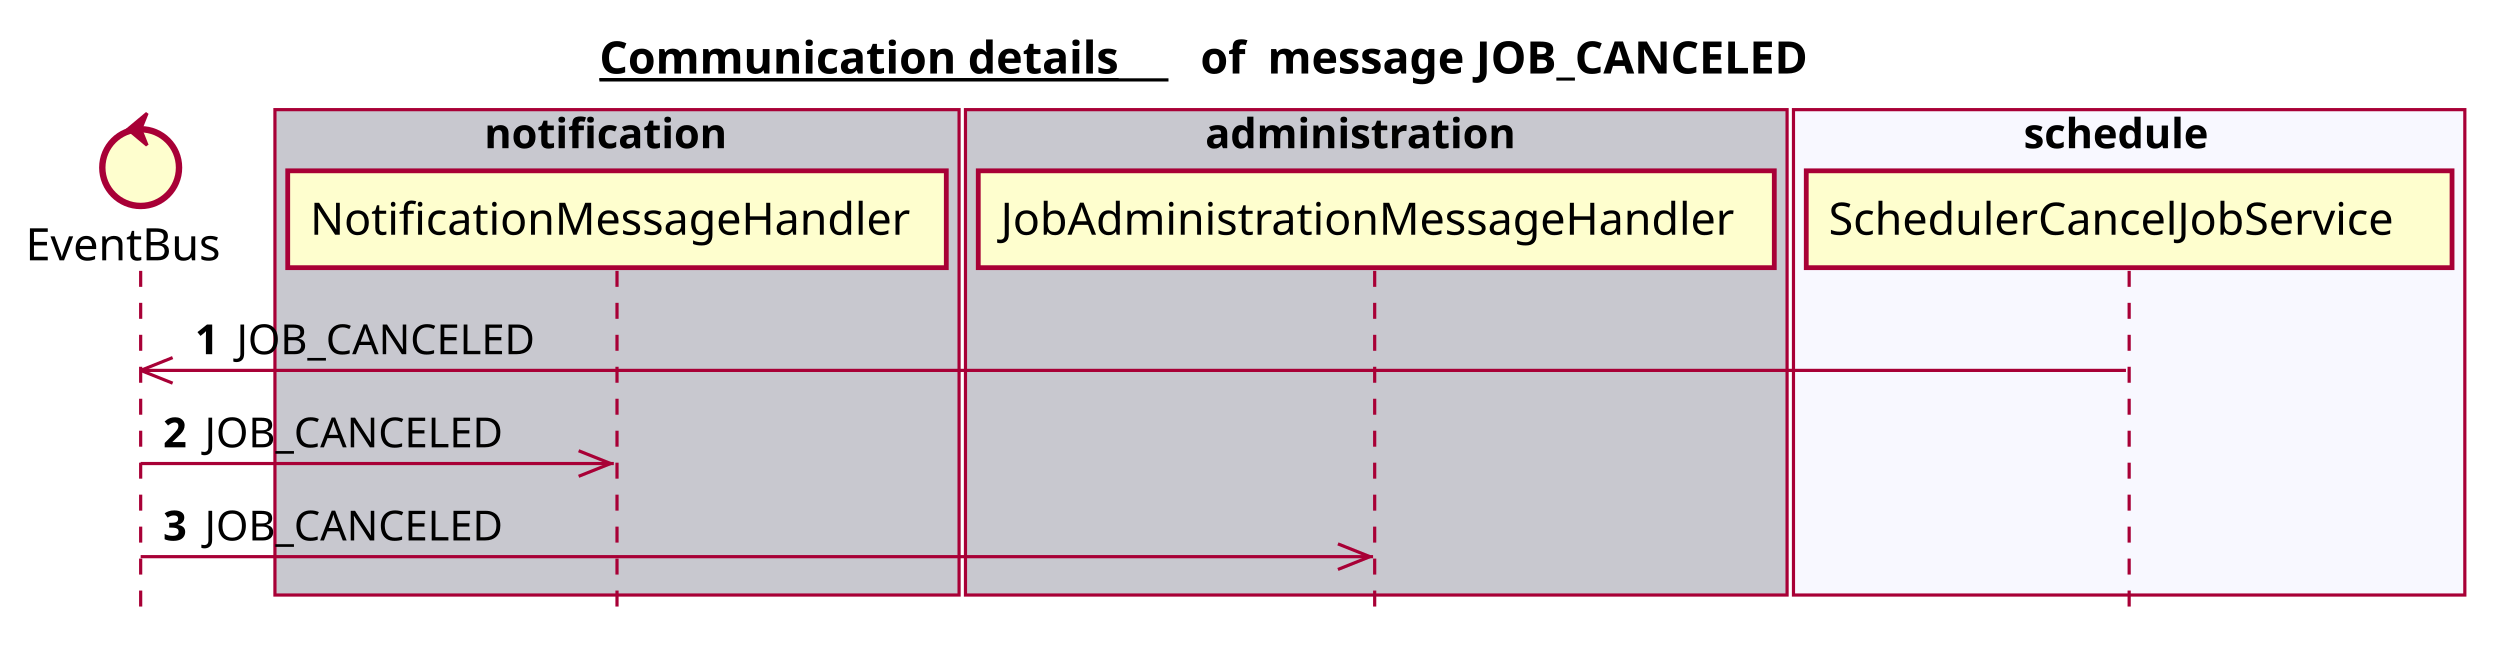
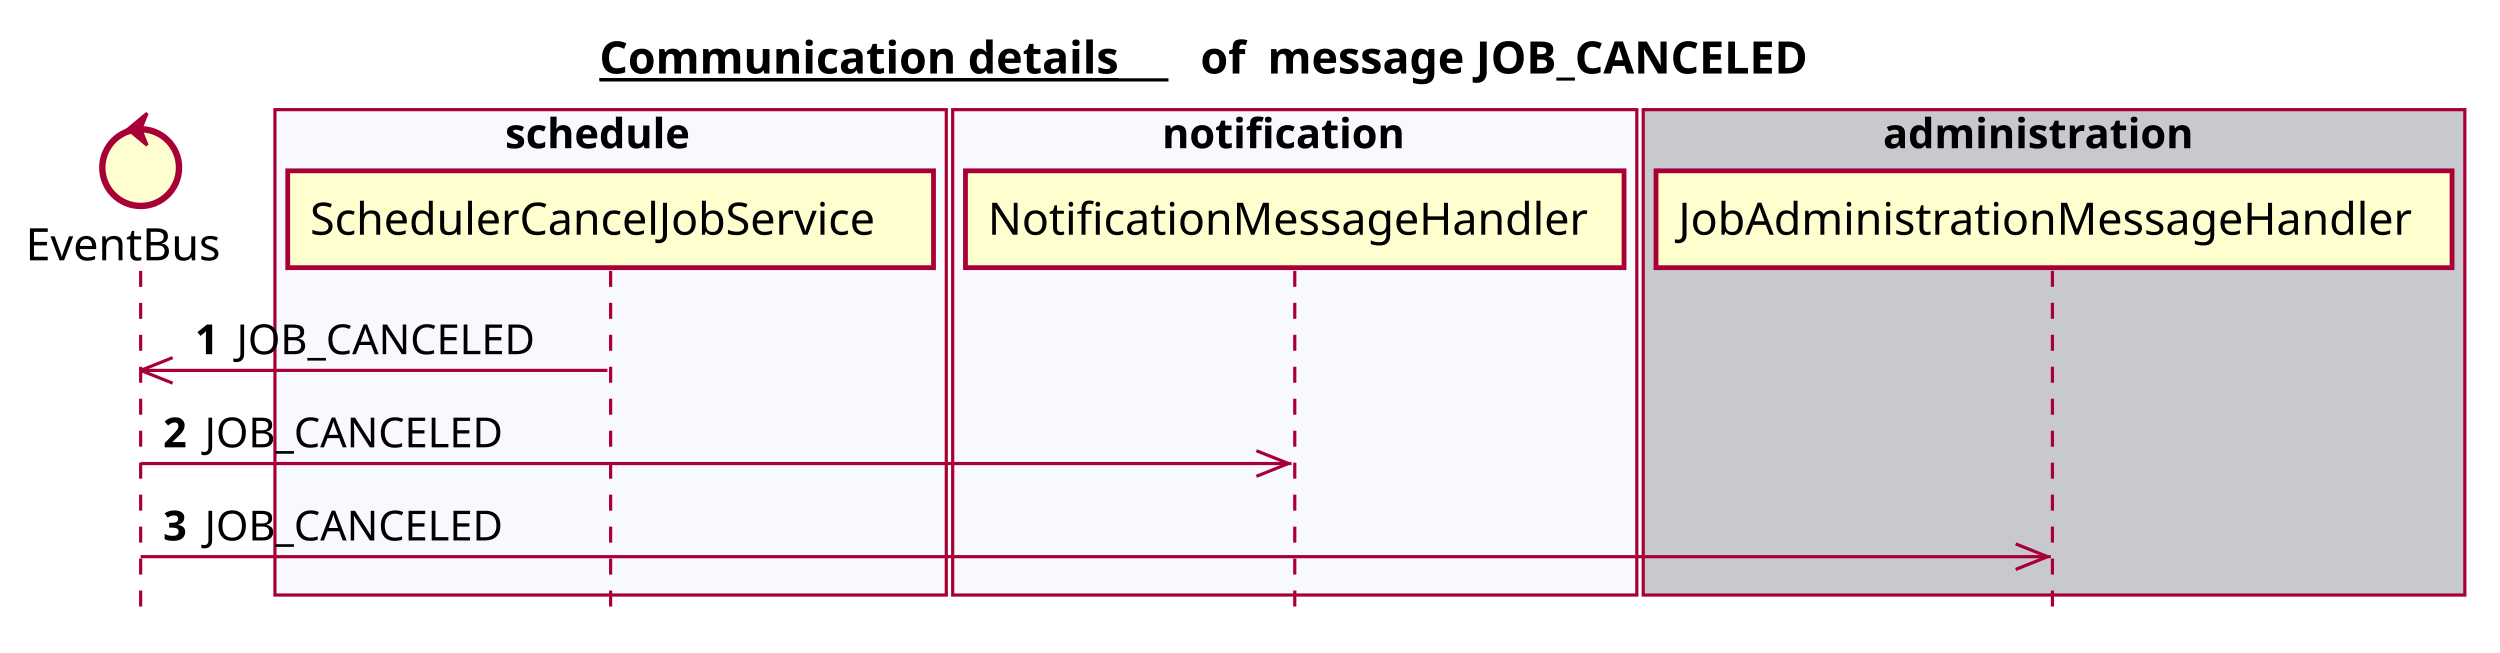
<svg xmlns="http://www.w3.org/2000/svg" contentScriptType="application/ecmascript" contentStyleType="text/css" height="204px" preserveAspectRatio="none" style="width:782px;height:204px;" version="1.1" viewBox="0 0 782 204" width="782px" zoomAndPan="magnify">
  <defs />
  <g>
    <text fill="#000000" font-family="sans-serif" font-size="14" font-weight="bold" lengthAdjust="spacingAndGlyphs" text-decoration="underline" textLength="178" x="187.5" y="22.995">Communication details</text>
    <line style="stroke: #000000; stroke-width: 1.0;" x1="187.5" x2="365.5" y1="24.995" y2="24.995" />
    <text fill="#000000" font-family="sans-serif" font-size="14" font-weight="bold" lengthAdjust="spacingAndGlyphs" textLength="16" x="375.5" y="22.995">of</text>
    <text fill="#000000" font-family="sans-serif" font-size="14" font-weight="bold" lengthAdjust="spacingAndGlyphs" textLength="191" x="396.5" y="22.995">message JOB_CANCELED</text>
-     <rect fill="#C8C8CF" height="151.828" style="stroke: #A80036; stroke-width: 1.0;" width="214" x="86" y="34.297" />
-     <text fill="#000000" font-family="sans-serif" font-size="13" font-weight="bold" lengthAdjust="spacingAndGlyphs" textLength="83" x="151.5" y="46.364">notification</text>
-     <rect fill="#C8C8CF" height="151.828" style="stroke: #A80036; stroke-width: 1.0;" width="257" x="302" y="34.297" />
-     <text fill="#000000" font-family="sans-serif" font-size="13" font-weight="bold" lengthAdjust="spacingAndGlyphs" textLength="107" x="377" y="46.364">administration</text>
-     <rect fill="#F8F8FF" height="151.828" style="stroke: #A80036; stroke-width: 1.0;" width="210" x="561" y="34.297" />
-     <text fill="#000000" font-family="sans-serif" font-size="13" font-weight="bold" lengthAdjust="spacingAndGlyphs" textLength="66" x="633" y="46.364">schedule</text>
+     <rect fill="#F8F8FF" height="151.828" style="stroke: #A80036; stroke-width: 1.0;" width="210" x="86" y="34.297" />
+     <text fill="#000000" font-family="sans-serif" font-size="13" font-weight="bold" lengthAdjust="spacingAndGlyphs" textLength="66" x="158" y="46.364">schedule</text>
+     <rect fill="#F8F8FF" height="151.828" style="stroke: #A80036; stroke-width: 1.0;" width="214" x="298" y="34.297" />
+     <text fill="#000000" font-family="sans-serif" font-size="13" font-weight="bold" lengthAdjust="spacingAndGlyphs" textLength="83" x="363.5" y="46.364">notification</text>
+     <rect fill="#C8C8CF" height="151.828" style="stroke: #A80036; stroke-width: 1.0;" width="257" x="514" y="34.297" />
+     <text fill="#000000" font-family="sans-serif" font-size="13" font-weight="bold" lengthAdjust="spacingAndGlyphs" textLength="107" x="589" y="46.364">administration</text>
    <line style="stroke: #A80036; stroke-width: 1.0; stroke-dasharray: 5.0,5.0;" x1="44" x2="44" y1="84.727" y2="192.125" />
-     <line style="stroke: #A80036; stroke-width: 1.0; stroke-dasharray: 5.0,5.0;" x1="193" x2="193" y1="84.727" y2="192.125" />
-     <line style="stroke: #A80036; stroke-width: 1.0; stroke-dasharray: 5.0,5.0;" x1="430" x2="430" y1="84.727" y2="192.125" />
-     <line style="stroke: #A80036; stroke-width: 1.0; stroke-dasharray: 5.0,5.0;" x1="666" x2="666" y1="84.727" y2="192.125" />
+     <line style="stroke: #A80036; stroke-width: 1.0; stroke-dasharray: 5.0,5.0;" x1="191" x2="191" y1="84.727" y2="192.125" />
+     <line style="stroke: #A80036; stroke-width: 1.0; stroke-dasharray: 5.0,5.0;" x1="405" x2="405" y1="84.727" y2="192.125" />
+     <line style="stroke: #A80036; stroke-width: 1.0; stroke-dasharray: 5.0,5.0;" x1="642" x2="642" y1="84.727" y2="192.125" />
    <text fill="#000000" font-family="sans-serif" font-size="14" lengthAdjust="spacingAndGlyphs" textLength="66" x="8" y="81.425">EventBus</text>
    <ellipse cx="44" cy="52.43" fill="#FEFECE" rx="12" ry="12" style="stroke: #A80036; stroke-width: 2.0;" />
    <polygon fill="#A80036" points="40,40.43,46,35.43,44,40.43,46,45.43,40,40.43" style="stroke: #A80036; stroke-width: 1.0;" />
-     <rect fill="#FEFECE" height="30.297" style="stroke: #A80036; stroke-width: 1.5;" width="206" x="90" y="53.43" />
-     <text fill="#000000" font-family="sans-serif" font-size="14" lengthAdjust="spacingAndGlyphs" textLength="192" x="97" y="73.425">NotificationMessageHandler</text>
-     <rect fill="#FEFECE" height="30.297" style="stroke: #A80036; stroke-width: 1.5;" width="249" x="306" y="53.43" />
-     <text fill="#000000" font-family="sans-serif" font-size="14" lengthAdjust="spacingAndGlyphs" textLength="235" x="313" y="73.425">JobAdministrationMessageHandler</text>
-     <rect fill="#FEFECE" height="30.297" style="stroke: #A80036; stroke-width: 1.5;" width="202" x="565" y="53.43" />
-     <text fill="#000000" font-family="sans-serif" font-size="14" lengthAdjust="spacingAndGlyphs" textLength="188" x="572" y="73.425">SchedulerCancelJobService</text>
+     <rect fill="#FEFECE" height="30.297" style="stroke: #A80036; stroke-width: 1.5;" width="202" x="90" y="53.43" />
+     <text fill="#000000" font-family="sans-serif" font-size="14" lengthAdjust="spacingAndGlyphs" textLength="188" x="97" y="73.425">SchedulerCancelJobService</text>
+     <rect fill="#FEFECE" height="30.297" style="stroke: #A80036; stroke-width: 1.5;" width="206" x="302" y="53.43" />
+     <text fill="#000000" font-family="sans-serif" font-size="14" lengthAdjust="spacingAndGlyphs" textLength="192" x="309" y="73.425">NotificationMessageHandler</text>
+     <rect fill="#FEFECE" height="30.297" style="stroke: #A80036; stroke-width: 1.5;" width="249" x="518" y="53.43" />
+     <text fill="#000000" font-family="sans-serif" font-size="14" lengthAdjust="spacingAndGlyphs" textLength="235" x="525" y="73.425">JobAdministrationMessageHandler</text>
    <line style="stroke: #A80036; stroke-width: 1.0;" x1="44" x2="54" y1="115.859" y2="111.859" />
    <line style="stroke: #A80036; stroke-width: 1.0;" x1="44" x2="54" y1="115.859" y2="119.859" />
-     <line style="stroke: #A80036; stroke-width: 1.0;" x1="44" x2="665" y1="115.859" y2="115.859" />
+     <line style="stroke: #A80036; stroke-width: 1.0;" x1="44" x2="190" y1="115.859" y2="115.859" />
    <text fill="#000000" font-family="sans-serif" font-size="13" font-weight="bold" lengthAdjust="spacingAndGlyphs" textLength="9" x="61" y="110.793">1</text>
    <text fill="#000000" font-family="sans-serif" font-size="13" lengthAdjust="spacingAndGlyphs" textLength="99" x="74" y="110.793">JOB_CANCELED</text>
-     <line style="stroke: #A80036; stroke-width: 1.0;" x1="191" x2="181" y1="144.992" y2="140.992" />
-     <line style="stroke: #A80036; stroke-width: 1.0;" x1="191" x2="181" y1="144.992" y2="148.992" />
-     <line style="stroke: #A80036; stroke-width: 1.0;" x1="44" x2="192" y1="144.992" y2="144.992" />
+     <line style="stroke: #A80036; stroke-width: 1.0;" x1="403" x2="393" y1="144.992" y2="140.992" />
+     <line style="stroke: #A80036; stroke-width: 1.0;" x1="403" x2="393" y1="144.992" y2="148.992" />
+     <line style="stroke: #A80036; stroke-width: 1.0;" x1="44" x2="404" y1="144.992" y2="144.992" />
    <text fill="#000000" font-family="sans-serif" font-size="13" font-weight="bold" lengthAdjust="spacingAndGlyphs" textLength="9" x="51" y="139.926">2</text>
    <text fill="#000000" font-family="sans-serif" font-size="13" lengthAdjust="spacingAndGlyphs" textLength="99" x="64" y="139.926">JOB_CANCELED</text>
-     <line style="stroke: #A80036; stroke-width: 1.0;" x1="428.5" x2="418.5" y1="174.125" y2="170.125" />
-     <line style="stroke: #A80036; stroke-width: 1.0;" x1="428.5" x2="418.5" y1="174.125" y2="178.125" />
-     <line style="stroke: #A80036; stroke-width: 1.0;" x1="44" x2="429.5" y1="174.125" y2="174.125" />
+     <line style="stroke: #A80036; stroke-width: 1.0;" x1="640.5" x2="630.5" y1="174.125" y2="170.125" />
+     <line style="stroke: #A80036; stroke-width: 1.0;" x1="640.5" x2="630.5" y1="174.125" y2="178.125" />
+     <line style="stroke: #A80036; stroke-width: 1.0;" x1="44" x2="641.5" y1="174.125" y2="174.125" />
    <text fill="#000000" font-family="sans-serif" font-size="13" font-weight="bold" lengthAdjust="spacingAndGlyphs" textLength="9" x="51" y="169.059">3</text>
    <text fill="#000000" font-family="sans-serif" font-size="13" lengthAdjust="spacingAndGlyphs" textLength="99" x="64" y="169.059">JOB_CANCELED</text>
  </g>
</svg>
